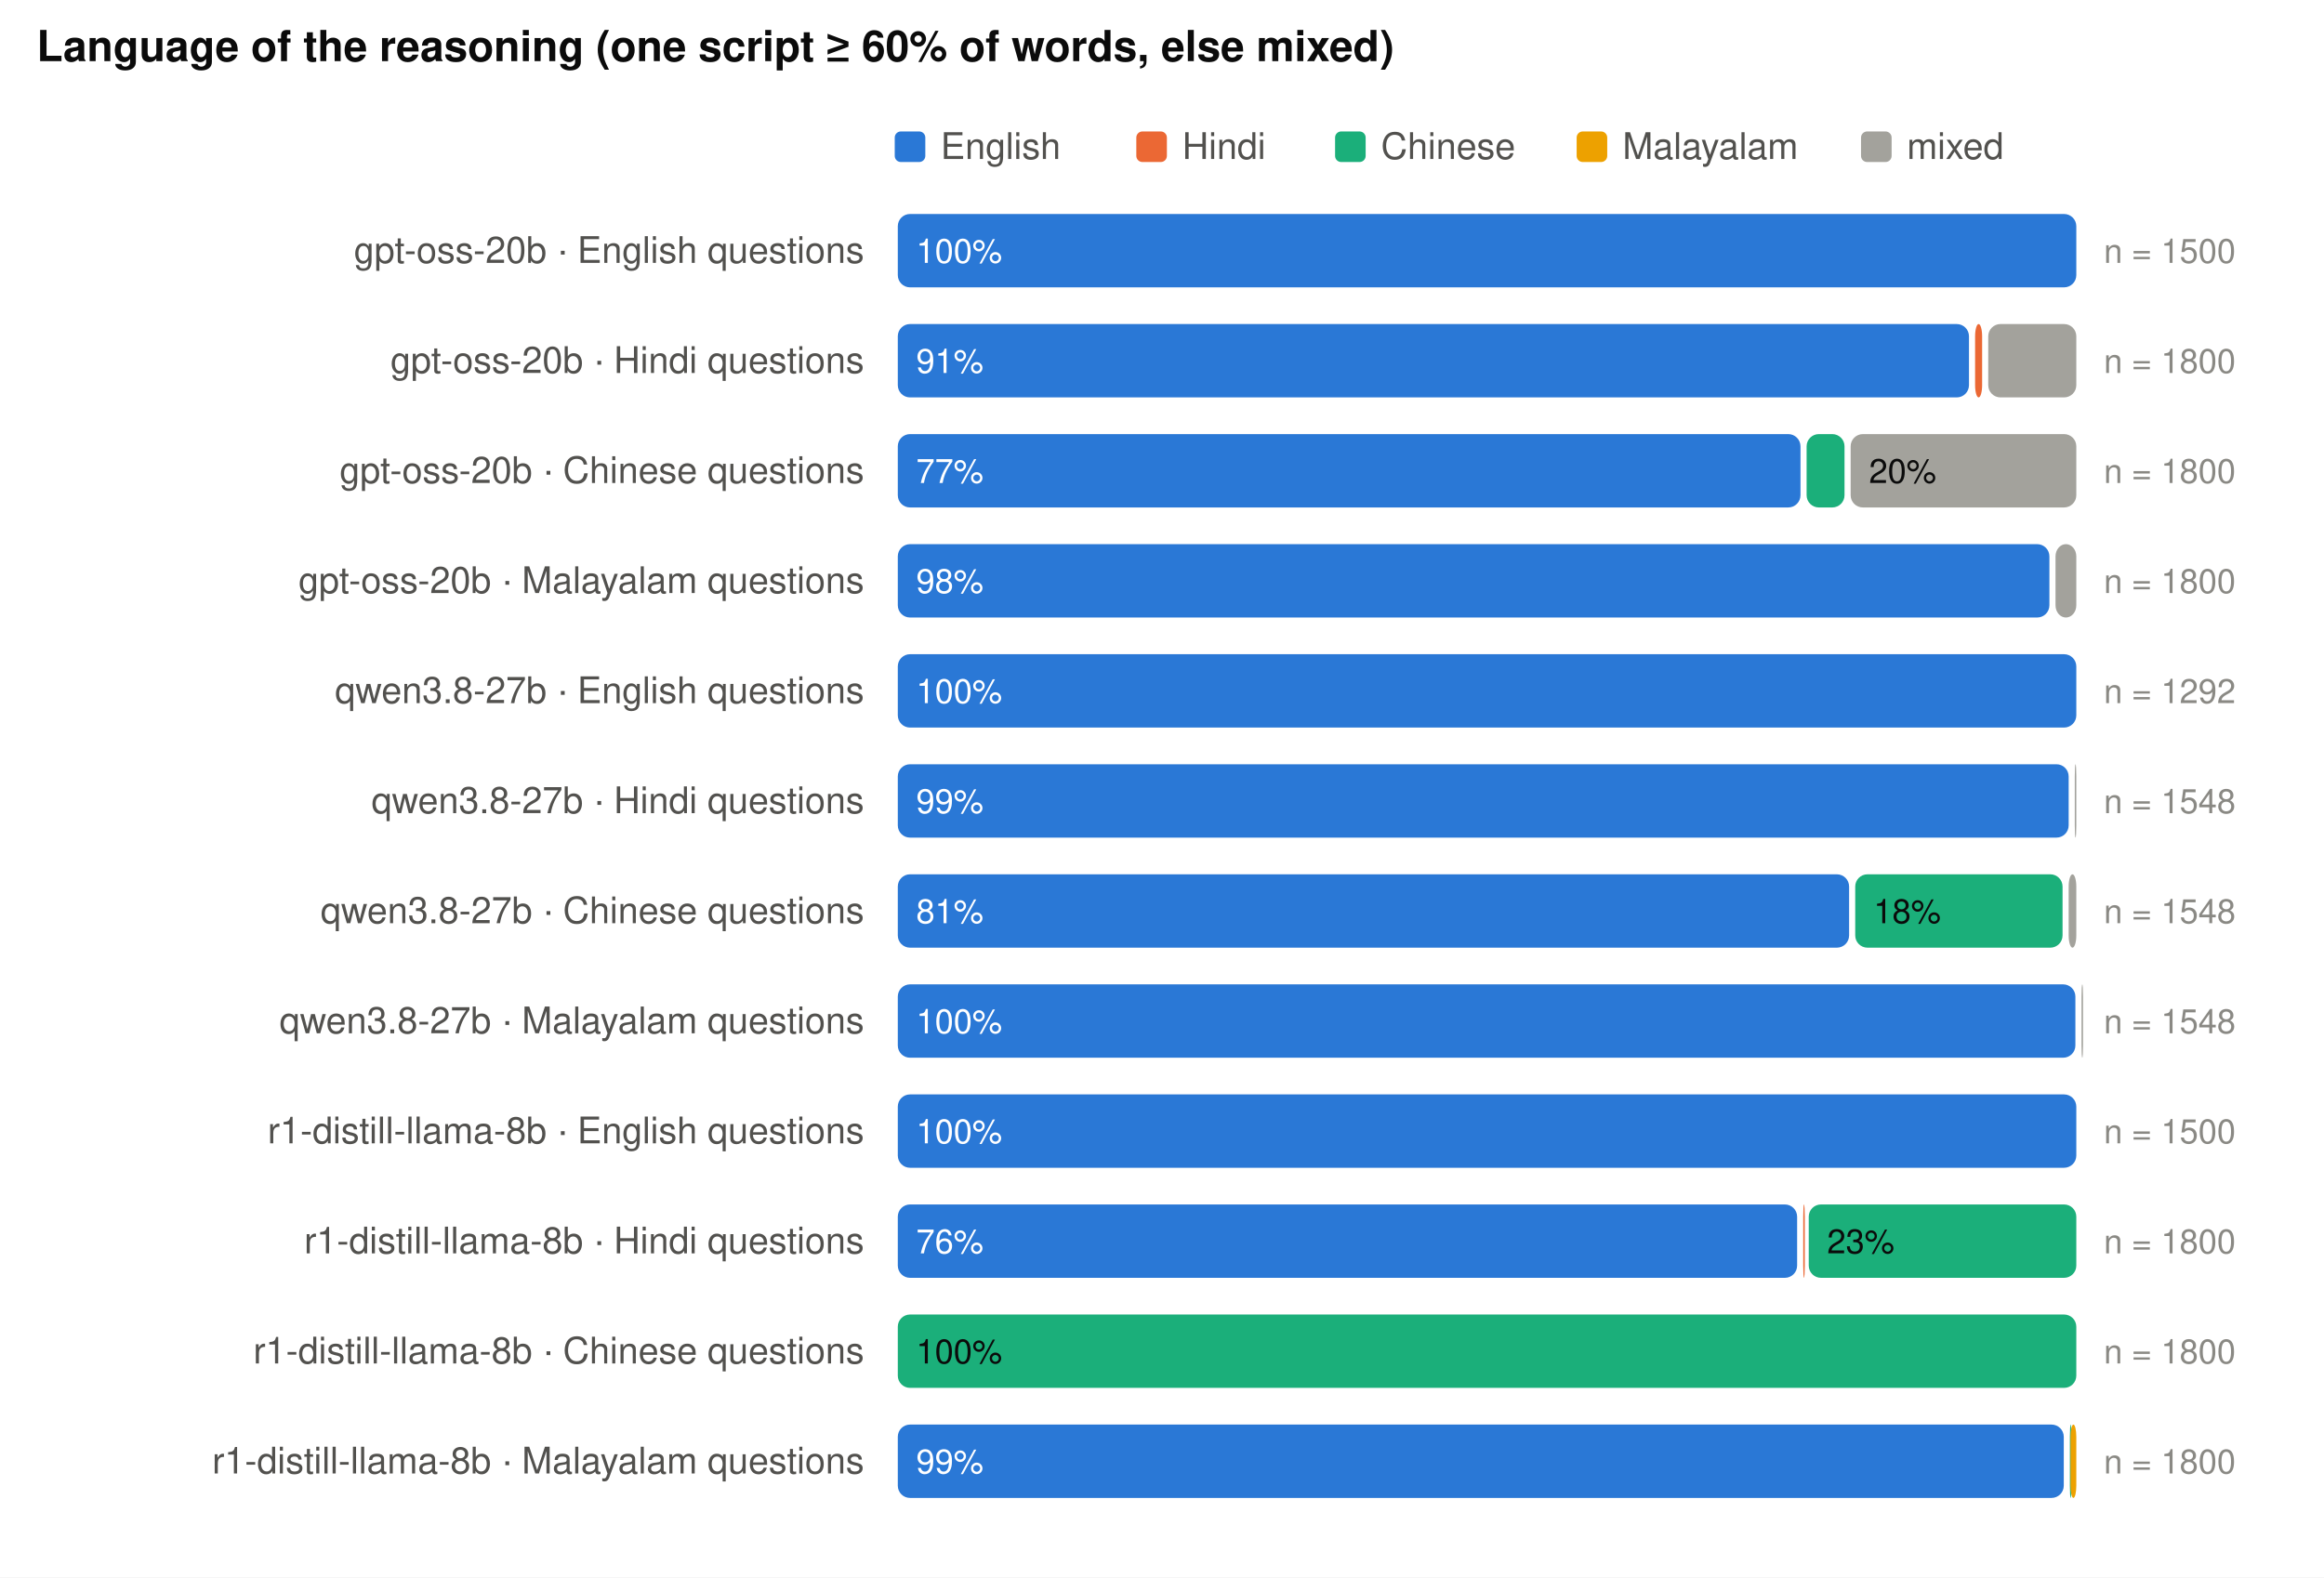
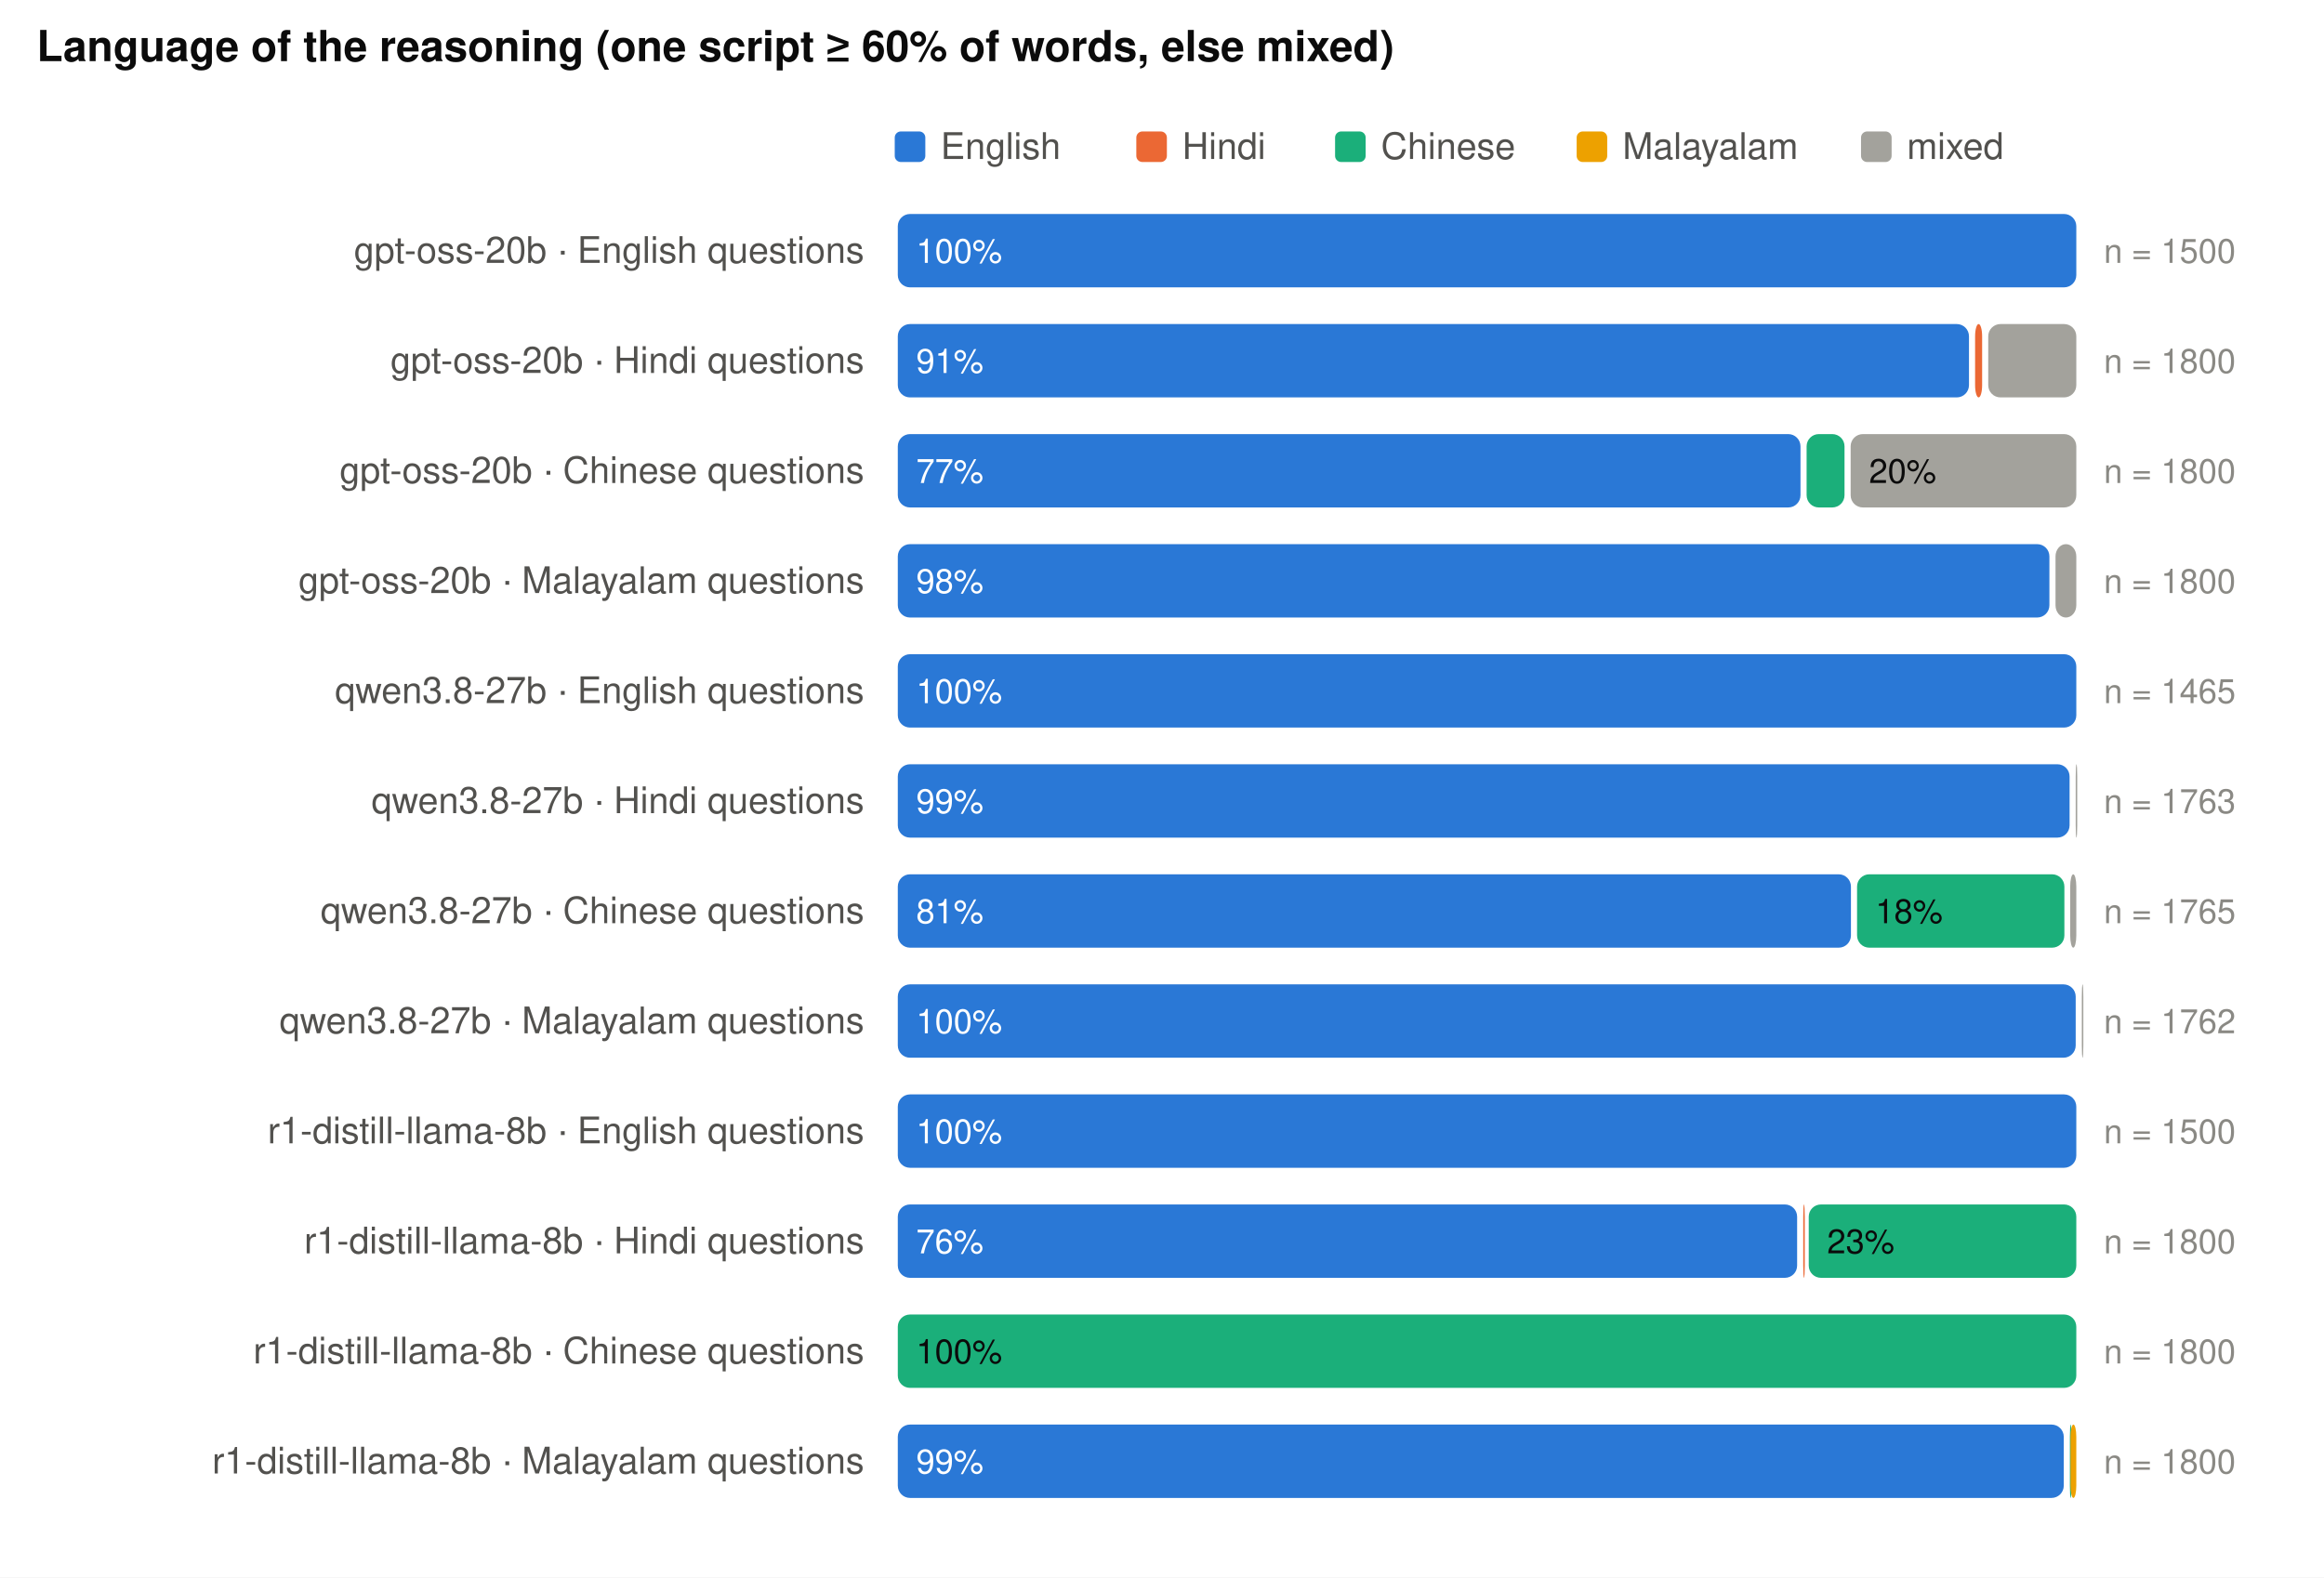
<svg xmlns="http://www.w3.org/2000/svg" width="760" height="516" viewBox="0 0 760 516" role="img">
  <rect width="100%" height="100%" fill="#ffffff" />
  <text x="12.0" y="20.0" font-size="14" fill="#0b0b0b" text-anchor="start" font-weight="bold" font-family="Helvetica, Arial, sans-serif">Language of the reasoning (one script ≥ 60% of words, else mixed)</text>
  <rect x="292.6" y="43" width="10" height="10" rx="2" fill="#2a78d6" />
  <text x="307.6" y="52.0" font-size="12" fill="#52514e" text-anchor="start" font-weight="normal" font-family="Helvetica, Arial, sans-serif">English</text>
  <rect x="371.6" y="43" width="10" height="10" rx="2" fill="#eb6834" />
  <text x="386.6" y="52.0" font-size="12" fill="#52514e" text-anchor="start" font-weight="normal" font-family="Helvetica, Arial, sans-serif">Hindi</text>
  <rect x="436.6" y="43" width="10" height="10" rx="2" fill="#1baf7a" />
  <text x="451.6" y="52.0" font-size="12" fill="#52514e" text-anchor="start" font-weight="normal" font-family="Helvetica, Arial, sans-serif">Chinese</text>
  <rect x="515.6" y="43" width="10" height="10" rx="2" fill="#eda100" />
  <text x="530.6" y="52.0" font-size="12" fill="#52514e" text-anchor="start" font-weight="normal" font-family="Helvetica, Arial, sans-serif">Malayalam</text>
  <rect x="608.6" y="43" width="10" height="10" rx="2" fill="#a3a29c" />
  <text x="623.6" y="52.0" font-size="12" fill="#52514e" text-anchor="start" font-weight="normal" font-family="Helvetica, Arial, sans-serif">mixed</text>
  <text x="282.6" y="86.0" font-size="12" fill="#52514e" text-anchor="end" font-weight="normal" font-family="Helvetica, Arial, sans-serif">gpt-oss-20b · English questions</text>
  <text x="688.0" y="86.0" font-size="11" fill="#8a8984" text-anchor="start" font-weight="normal" font-family="Helvetica, Arial, sans-serif">n = 1500</text>
  <rect x="293.6" y="70" width="385.4" height="24" rx="4" fill="#2a78d6" />
  <text x="299.6" y="86.0" font-size="11" fill="#ffffff" text-anchor="start" font-weight="normal" font-family="Helvetica, Arial, sans-serif">100%</text>
  <text x="282.6" y="122.0" font-size="12" fill="#52514e" text-anchor="end" font-weight="normal" font-family="Helvetica, Arial, sans-serif">gpt-oss-20b · Hindi questions</text>
  <text x="688.0" y="122.0" font-size="11" fill="#8a8984" text-anchor="start" font-weight="normal" font-family="Helvetica, Arial, sans-serif">n = 1800</text>
  <rect x="293.6" y="106" width="350.3" height="24" rx="4" fill="#2a78d6" />
  <text x="299.6" y="122.0" font-size="11" fill="#ffffff" text-anchor="start" font-weight="normal" font-family="Helvetica, Arial, sans-serif">91%</text>
  <rect x="645.9" y="106" width="2.3" height="24" rx="4" fill="#eb6834" />
  <rect x="650.2" y="106" width="28.8" height="24" rx="4" fill="#a3a29c" />
  <text x="282.6" y="158.0" font-size="12" fill="#52514e" text-anchor="end" font-weight="normal" font-family="Helvetica, Arial, sans-serif">gpt-oss-20b · Chinese questions</text>
  <text x="688.0" y="158.0" font-size="11" fill="#8a8984" text-anchor="start" font-weight="normal" font-family="Helvetica, Arial, sans-serif">n = 1800</text>
  <rect x="293.6" y="142" width="295.2" height="24" rx="4" fill="#2a78d6" />
  <text x="299.6" y="158.0" font-size="11" fill="#ffffff" text-anchor="start" font-weight="normal" font-family="Helvetica, Arial, sans-serif">77%</text>
  <rect x="590.8" y="142" width="12.4" height="24" rx="4" fill="#1baf7a" />
  <rect x="605.2" y="142" width="73.8" height="24" rx="4" fill="#a3a29c" />
  <text x="611.2" y="158.0" font-size="11" fill="#0b0b0b" text-anchor="start" font-weight="normal" font-family="Helvetica, Arial, sans-serif">20%</text>
  <text x="282.6" y="194.0" font-size="12" fill="#52514e" text-anchor="end" font-weight="normal" font-family="Helvetica, Arial, sans-serif">gpt-oss-20b · Malayalam questions</text>
  <text x="688.0" y="194.0" font-size="11" fill="#8a8984" text-anchor="start" font-weight="normal" font-family="Helvetica, Arial, sans-serif">n = 1800</text>
  <rect x="293.6" y="178" width="376.6" height="24" rx="4" fill="#2a78d6" />
  <text x="299.6" y="194.0" font-size="11" fill="#ffffff" text-anchor="start" font-weight="normal" font-family="Helvetica, Arial, sans-serif">98%</text>
  <rect x="672.2" y="178" width="6.8" height="24" rx="4" fill="#a3a29c" />
  <text x="282.6" y="230.0" font-size="12" fill="#52514e" text-anchor="end" font-weight="normal" font-family="Helvetica, Arial, sans-serif">qwen3.8-27b · English questions</text>
-   <text x="688.0" y="230.0" font-size="11" fill="#8a8984" text-anchor="start" font-weight="normal" font-family="Helvetica, Arial, sans-serif">n = 1292</text>
+   <text x="688.0" y="230.0" font-size="11" fill="#8a8984" text-anchor="start" font-weight="normal" font-family="Helvetica, Arial, sans-serif">n = 1465</text>
  <rect x="293.6" y="214" width="385.4" height="24" rx="4" fill="#2a78d6" />
  <text x="299.6" y="230.0" font-size="11" fill="#ffffff" text-anchor="start" font-weight="normal" font-family="Helvetica, Arial, sans-serif">100%</text>
  <text x="282.6" y="266.0" font-size="12" fill="#52514e" text-anchor="end" font-weight="normal" font-family="Helvetica, Arial, sans-serif">qwen3.8-27b · Hindi questions</text>
-   <text x="688.0" y="266.0" font-size="11" fill="#8a8984" text-anchor="start" font-weight="normal" font-family="Helvetica, Arial, sans-serif">n = 1548</text>
-   <rect x="293.6" y="250" width="382.9" height="24" rx="4" fill="#2a78d6" />
+   <text x="688.0" y="266.0" font-size="11" fill="#8a8984" text-anchor="start" font-weight="normal" font-family="Helvetica, Arial, sans-serif">n = 1763</text>
+   <rect x="293.6" y="250" width="383.2" height="24" rx="4" fill="#2a78d6" />
  <text x="299.6" y="266.0" font-size="11" fill="#ffffff" text-anchor="start" font-weight="normal" font-family="Helvetica, Arial, sans-serif">99%</text>
-   <rect x="678.5" y="250" width="0.5" height="24" rx="4" fill="#a3a29c" />
+   <rect x="678.8" y="250" width="0.5" height="24" rx="4" fill="#a3a29c" />
  <text x="282.6" y="302.0" font-size="12" fill="#52514e" text-anchor="end" font-weight="normal" font-family="Helvetica, Arial, sans-serif">qwen3.8-27b · Chinese questions</text>
-   <text x="688.0" y="302.0" font-size="11" fill="#8a8984" text-anchor="start" font-weight="normal" font-family="Helvetica, Arial, sans-serif">n = 1548</text>
-   <rect x="293.6" y="286" width="311.1" height="24" rx="4" fill="#2a78d6" />
+   <text x="688.0" y="302.0" font-size="11" fill="#8a8984" text-anchor="start" font-weight="normal" font-family="Helvetica, Arial, sans-serif">n = 1765</text>
+   <rect x="293.6" y="286" width="311.7" height="24" rx="4" fill="#2a78d6" />
  <text x="299.6" y="302.0" font-size="11" fill="#ffffff" text-anchor="start" font-weight="normal" font-family="Helvetica, Arial, sans-serif">81%</text>
-   <rect x="606.7" y="286" width="67.8" height="24" rx="4" fill="#1baf7a" />
-   <text x="612.7" y="302.0" font-size="11" fill="#0b0b0b" text-anchor="start" font-weight="normal" font-family="Helvetica, Arial, sans-serif">18%</text>
-   <rect x="676.5" y="286" width="2.5" height="24" rx="4" fill="#a3a29c" />
+   <rect x="607.3" y="286" width="67.8" height="24" rx="4" fill="#1baf7a" />
+   <text x="613.3" y="302.0" font-size="11" fill="#0b0b0b" text-anchor="start" font-weight="normal" font-family="Helvetica, Arial, sans-serif">18%</text>
+   <rect x="677.0" y="286" width="2.0" height="24" rx="4" fill="#a3a29c" />
  <text x="282.6" y="338.0" font-size="12" fill="#52514e" text-anchor="end" font-weight="normal" font-family="Helvetica, Arial, sans-serif">qwen3.8-27b · Malayalam questions</text>
-   <text x="688.0" y="338.0" font-size="11" fill="#8a8984" text-anchor="start" font-weight="normal" font-family="Helvetica, Arial, sans-serif">n = 1548</text>
-   <rect x="293.6" y="322" width="385.1" height="24" rx="4" fill="#2a78d6" />
+   <text x="688.0" y="338.0" font-size="11" fill="#8a8984" text-anchor="start" font-weight="normal" font-family="Helvetica, Arial, sans-serif">n = 1762</text>
+   <rect x="293.6" y="322" width="385.2" height="24" rx="4" fill="#2a78d6" />
  <text x="299.6" y="338.0" font-size="11" fill="#ffffff" text-anchor="start" font-weight="normal" font-family="Helvetica, Arial, sans-serif">100%</text>
-   <rect x="680.7" y="322" width="0.5" height="24" rx="4" fill="#a3a29c" />
+   <rect x="680.8" y="322" width="0.5" height="24" rx="4" fill="#a3a29c" />
  <text x="282.6" y="374.0" font-size="12" fill="#52514e" text-anchor="end" font-weight="normal" font-family="Helvetica, Arial, sans-serif">r1-distill-llama-8b · English questions</text>
  <text x="688.0" y="374.0" font-size="11" fill="#8a8984" text-anchor="start" font-weight="normal" font-family="Helvetica, Arial, sans-serif">n = 1500</text>
  <rect x="293.6" y="358" width="385.4" height="24" rx="4" fill="#2a78d6" />
  <text x="299.6" y="374.0" font-size="11" fill="#ffffff" text-anchor="start" font-weight="normal" font-family="Helvetica, Arial, sans-serif">100%</text>
  <text x="282.6" y="410.0" font-size="12" fill="#52514e" text-anchor="end" font-weight="normal" font-family="Helvetica, Arial, sans-serif">r1-distill-llama-8b · Hindi questions</text>
  <text x="688.0" y="410.0" font-size="11" fill="#8a8984" text-anchor="start" font-weight="normal" font-family="Helvetica, Arial, sans-serif">n = 1800</text>
  <rect x="293.6" y="394" width="294.1" height="24" rx="4" fill="#2a78d6" />
  <text x="299.6" y="410.0" font-size="11" fill="#ffffff" text-anchor="start" font-weight="normal" font-family="Helvetica, Arial, sans-serif">76%</text>
  <rect x="589.7" y="394" width="0.5" height="24" rx="4" fill="#eb6834" />
  <rect x="591.5" y="394" width="87.5" height="24" rx="4" fill="#1baf7a" />
  <text x="597.5" y="410.0" font-size="11" fill="#0b0b0b" text-anchor="start" font-weight="normal" font-family="Helvetica, Arial, sans-serif">23%</text>
  <text x="282.6" y="446.0" font-size="12" fill="#52514e" text-anchor="end" font-weight="normal" font-family="Helvetica, Arial, sans-serif">r1-distill-llama-8b · Chinese questions</text>
  <text x="688.0" y="446.0" font-size="11" fill="#8a8984" text-anchor="start" font-weight="normal" font-family="Helvetica, Arial, sans-serif">n = 1800</text>
  <rect x="293.6" y="430" width="385.4" height="24" rx="4" fill="#1baf7a" />
  <text x="299.6" y="446.0" font-size="11" fill="#0b0b0b" text-anchor="start" font-weight="normal" font-family="Helvetica, Arial, sans-serif">100%</text>
  <text x="282.6" y="482.0" font-size="12" fill="#52514e" text-anchor="end" font-weight="normal" font-family="Helvetica, Arial, sans-serif">r1-distill-llama-8b · Malayalam questions</text>
  <text x="688.0" y="482.0" font-size="11" fill="#8a8984" text-anchor="start" font-weight="normal" font-family="Helvetica, Arial, sans-serif">n = 1800</text>
  <rect x="293.6" y="466" width="381.3" height="24" rx="4" fill="#2a78d6" />
  <text x="299.6" y="482.0" font-size="11" fill="#ffffff" text-anchor="start" font-weight="normal" font-family="Helvetica, Arial, sans-serif">99%</text>
  <rect x="676.9" y="466" width="0.5" height="24" rx="4" fill="#1baf7a" />
  <rect x="677.1" y="466" width="1.9" height="24" rx="4" fill="#eda100" />
</svg>
